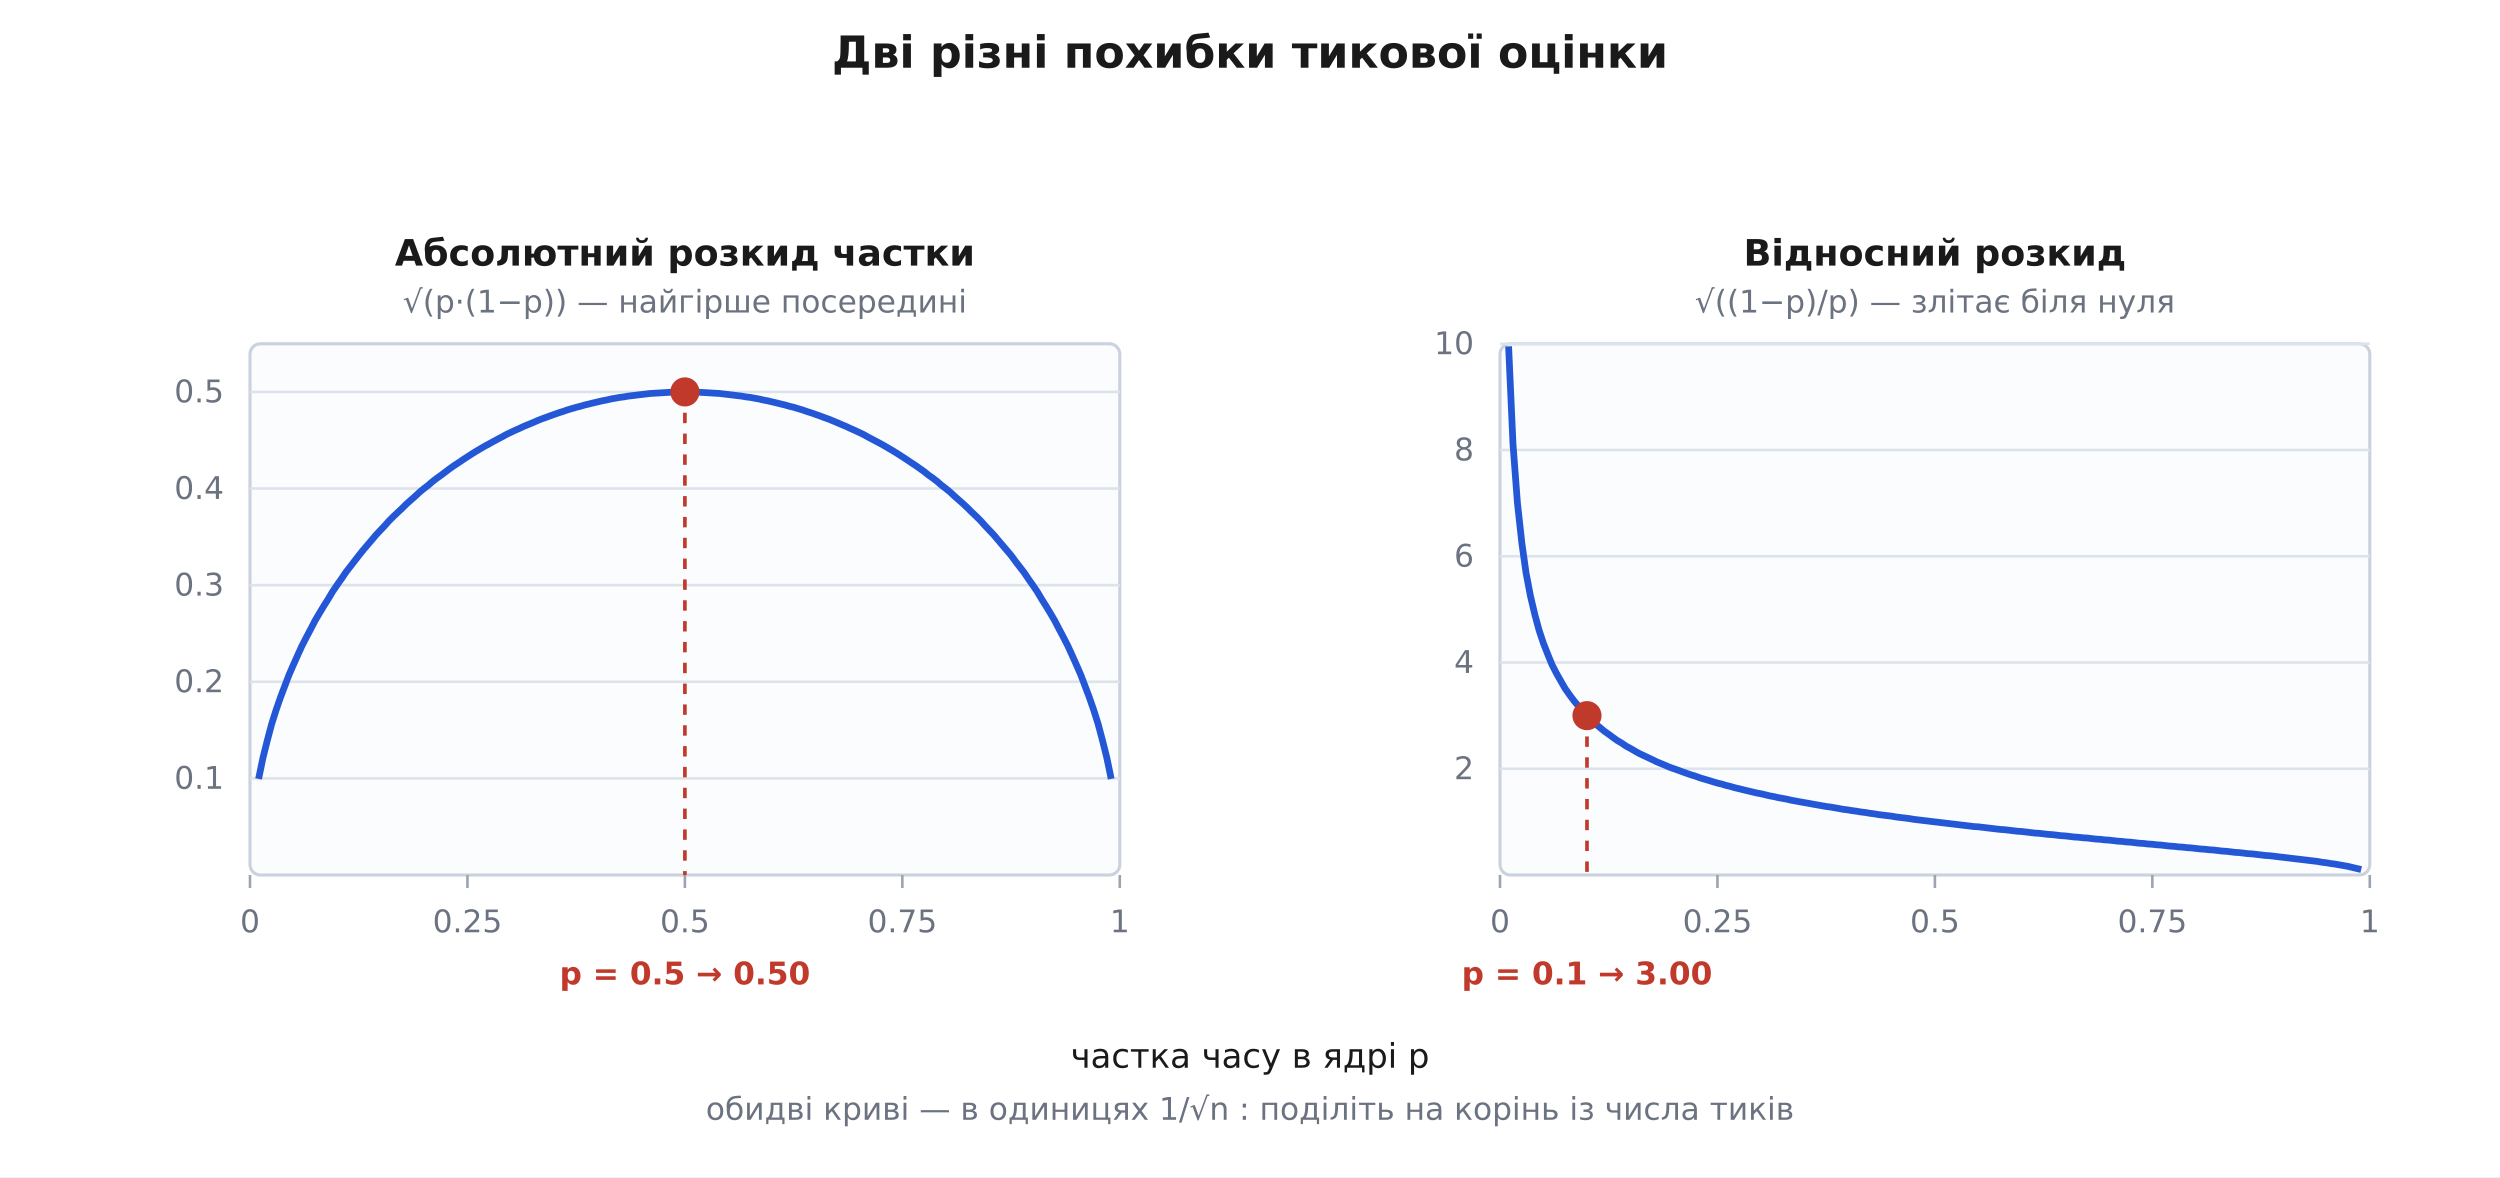
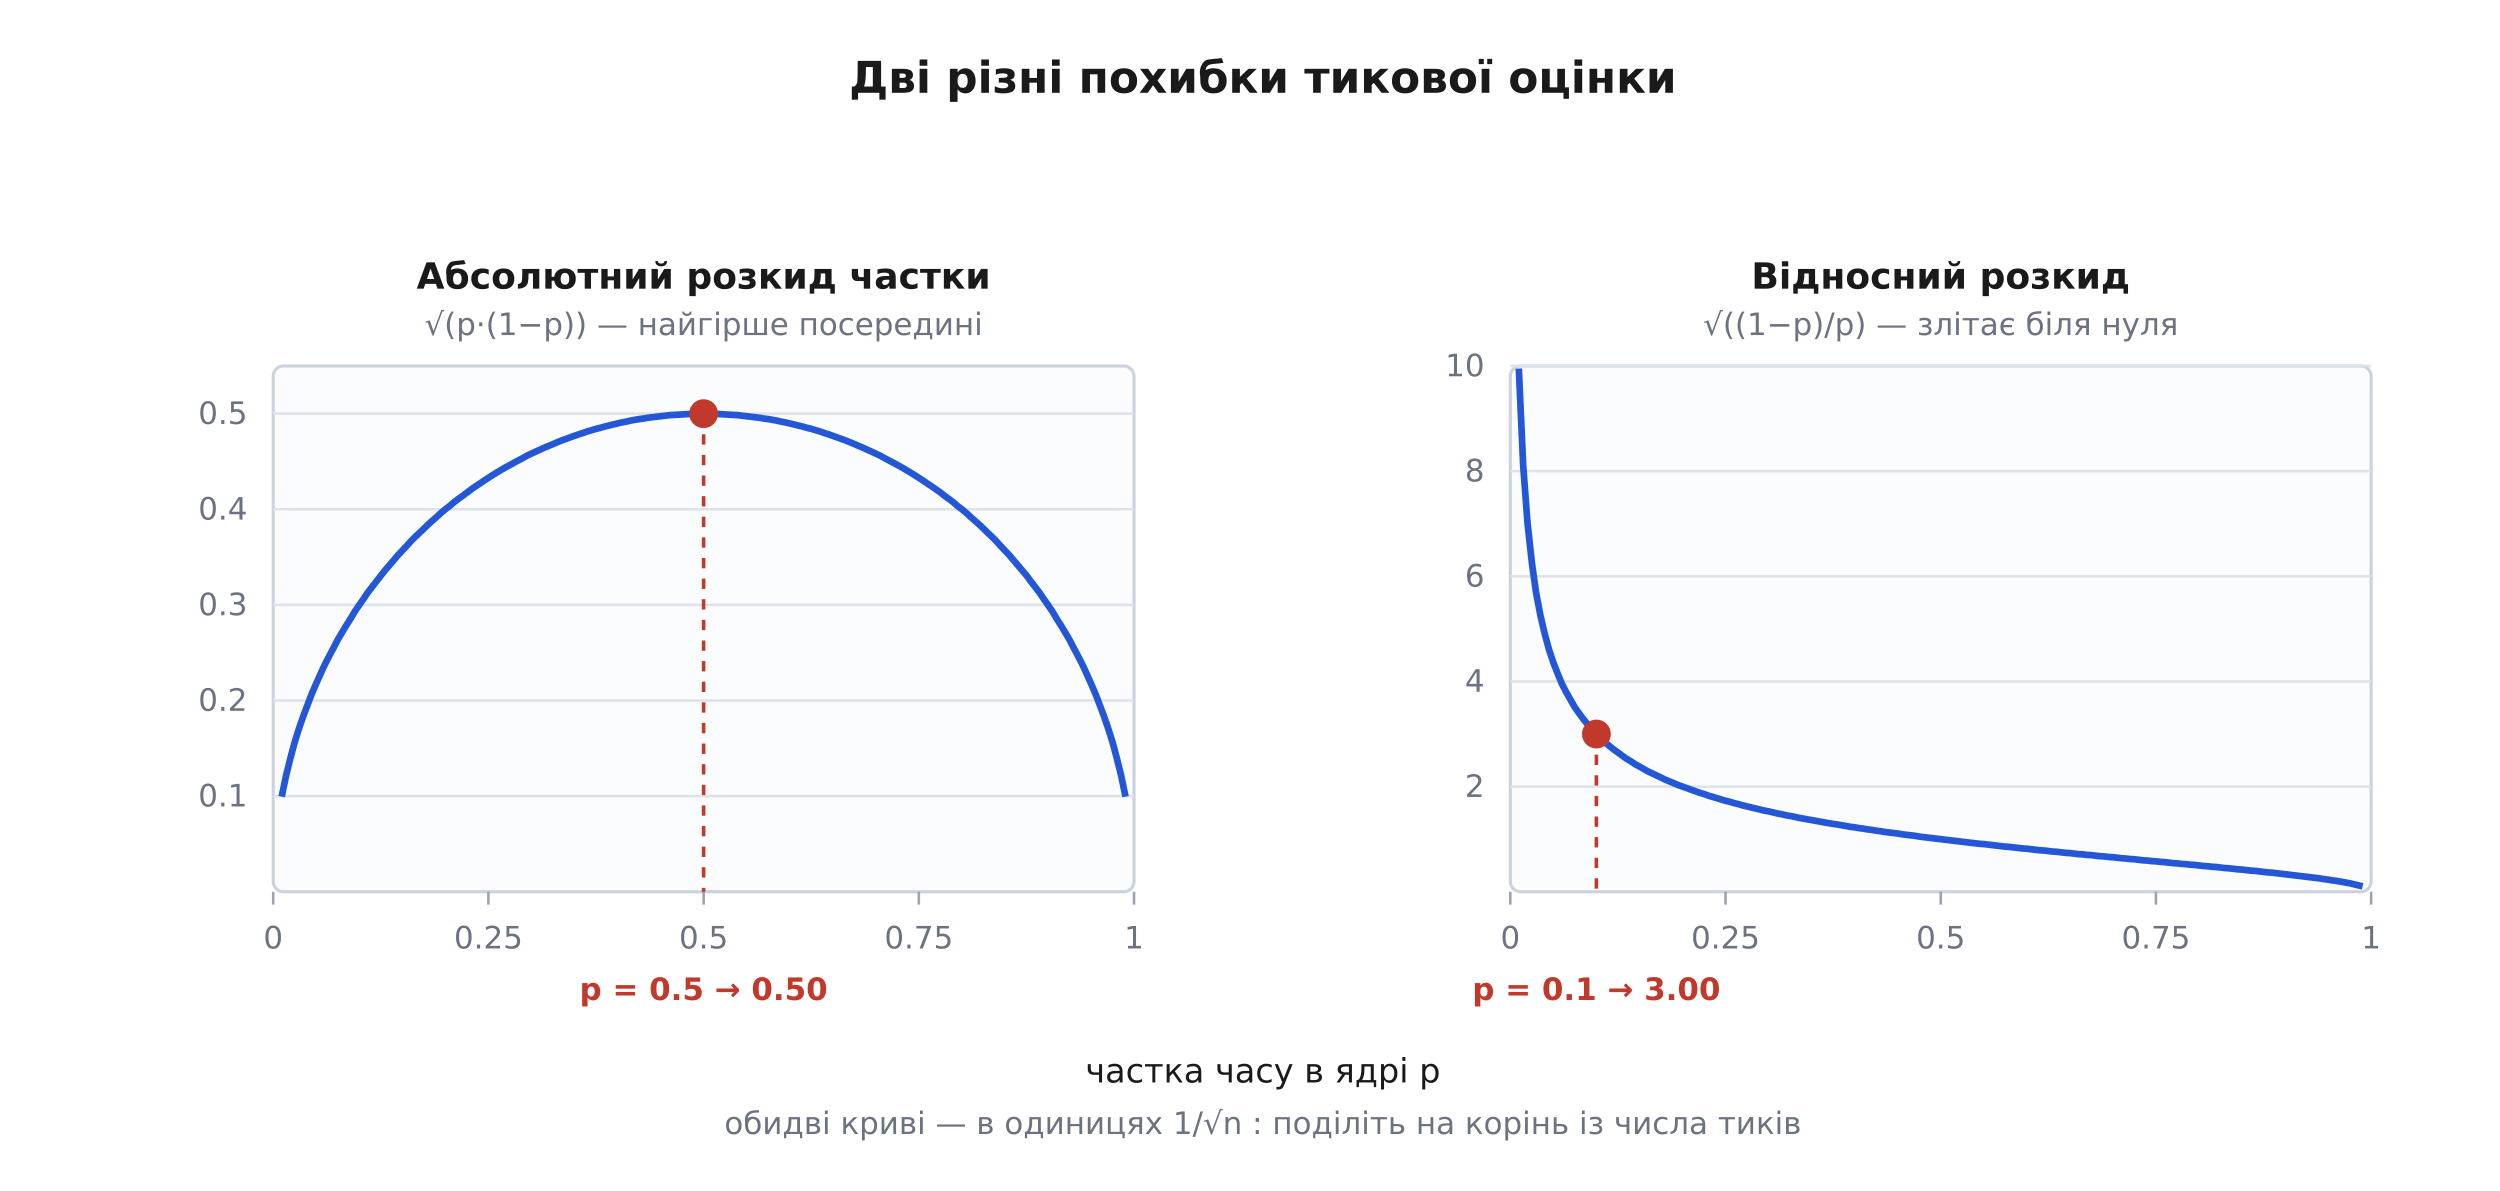
- <svg xmlns="http://www.w3.org/2000/svg" viewBox="0 0 960 452" font-family="'Segoe UI', 'DejaVu Sans', Arial, sans-serif">
-   <rect width="960" height="452" fill="#ffffff" />
+ <svg xmlns="http://www.w3.org/2000/svg" viewBox="-10 -10 970 462" font-family="'Segoe UI', 'DejaVu Sans', Arial, sans-serif">
+   <rect x="-10" y="-10" width="970" height="462" fill="#ffffff" />
  <defs>
    <marker id="arrow" viewBox="0 0 10 10" refX="9" refY="5" markerWidth="7" markerHeight="7" orient="auto-start-reverse">
      <path d="M0 0 L10 5 L0 10 z" fill="#333333" />
    </marker>
  </defs>
  <text x="480.0" y="26.0" font-family="'Segoe UI', 'DejaVu Sans', Arial, sans-serif" font-size="17" fill="#1a1a1a" text-anchor="middle" font-weight="700">Дві різні похибки тикової оцінки</text>
  <rect x="96.0" y="132.0" width="334.0" height="204.0" rx="4" fill="#fbfcfd" stroke="#c9d2dd" stroke-width="1.2" />
  <line x1="96.0" y1="298.9" x2="430.0" y2="298.9" stroke="#dde3ea" stroke-width="1.0" />
  <text x="86.0" y="302.9" font-family="'Segoe UI', 'DejaVu Sans', Arial, sans-serif" font-size="12" fill="#6b7280" text-anchor="end">0.1</text>
  <line x1="96.0" y1="261.8" x2="430.0" y2="261.8" stroke="#dde3ea" stroke-width="1.0" />
  <text x="86.0" y="265.8" font-family="'Segoe UI', 'DejaVu Sans', Arial, sans-serif" font-size="12" fill="#6b7280" text-anchor="end">0.2</text>
  <line x1="96.0" y1="224.7" x2="430.0" y2="224.7" stroke="#dde3ea" stroke-width="1.0" />
  <text x="86.0" y="228.7" font-family="'Segoe UI', 'DejaVu Sans', Arial, sans-serif" font-size="12" fill="#6b7280" text-anchor="end">0.3</text>
  <line x1="96.0" y1="187.6" x2="430.0" y2="187.6" stroke="#dde3ea" stroke-width="1.0" />
  <text x="86.0" y="191.6" font-family="'Segoe UI', 'DejaVu Sans', Arial, sans-serif" font-size="12" fill="#6b7280" text-anchor="end">0.4</text>
  <line x1="96.0" y1="150.5" x2="430.0" y2="150.5" stroke="#dde3ea" stroke-width="1.0" />
  <text x="86.0" y="154.5" font-family="'Segoe UI', 'DejaVu Sans', Arial, sans-serif" font-size="12" fill="#6b7280" text-anchor="end">0.5</text>
  <line x1="96.0" y1="336.0" x2="96.0" y2="341.0" stroke="#9aa5b1" stroke-width="1.0" />
  <text x="96.0" y="358.0" font-family="'Segoe UI', 'DejaVu Sans', Arial, sans-serif" font-size="12" fill="#6b7280" text-anchor="middle">0</text>
  <line x1="179.5" y1="336.0" x2="179.5" y2="341.0" stroke="#9aa5b1" stroke-width="1.0" />
  <text x="179.5" y="358.0" font-family="'Segoe UI', 'DejaVu Sans', Arial, sans-serif" font-size="12" fill="#6b7280" text-anchor="middle">0.25</text>
  <line x1="263.0" y1="336.0" x2="263.0" y2="341.0" stroke="#9aa5b1" stroke-width="1.0" />
  <text x="263.0" y="358.0" font-family="'Segoe UI', 'DejaVu Sans', Arial, sans-serif" font-size="12" fill="#6b7280" text-anchor="middle">0.5</text>
  <line x1="346.5" y1="336.0" x2="346.5" y2="341.0" stroke="#9aa5b1" stroke-width="1.0" />
  <text x="346.5" y="358.0" font-family="'Segoe UI', 'DejaVu Sans', Arial, sans-serif" font-size="12" fill="#6b7280" text-anchor="middle">0.75</text>
  <line x1="430.0" y1="336.0" x2="430.0" y2="341.0" stroke="#9aa5b1" stroke-width="1.0" />
  <text x="430.0" y="358.0" font-family="'Segoe UI', 'DejaVu Sans', Arial, sans-serif" font-size="12" fill="#6b7280" text-anchor="middle">1</text>
  <polyline points="99.3,299.1 101.0,290.9 102.7,284.1 104.3,278.1 106.0,272.7 107.7,267.8 109.4,263.3 111.0,259.1 112.7,255.2 114.4,251.4 116.0,247.9 117.7,244.6 119.4,241.4 121.0,238.3 122.7,235.4 124.4,232.6 126.1,229.9 127.7,227.2 129.4,224.7 131.1,222.3 132.7,219.9 134.4,217.7 136.1,215.5 137.8,213.3 139.4,211.3 141.1,209.3 142.8,207.3 144.4,205.4 146.1,203.6 147.8,201.8 149.4,200.0 151.1,198.3 152.8,196.7 154.5,195.1 156.1,193.5 157.8,192.0 159.5,190.5 161.1,189.0 162.8,187.6 164.5,186.3 166.1,184.9 167.8,183.6 169.5,182.4 171.2,181.1 172.8,179.9 174.5,178.7 176.2,177.6 177.8,176.5 179.5,175.4 181.2,174.3 182.8,173.3 184.5,172.3 186.2,171.3 187.9,170.4 189.5,169.5 191.2,168.6 192.9,167.7 194.5,166.8 196.2,166.0 197.9,165.2 199.5,164.5 201.2,163.7 202.9,163.0 204.6,162.3 206.2,161.6 207.9,160.9 209.6,160.3 211.2,159.7 212.9,159.1 214.6,158.5 216.2,158.0 217.9,157.4 219.6,156.9 221.3,156.4 222.9,156.0 224.6,155.5 226.3,155.1 227.9,154.7 229.6,154.3 231.3,153.9 232.9,153.6 234.6,153.2 236.3,152.9 238.0,152.6 239.6,152.4 241.3,152.1 243.0,151.9 244.6,151.7 246.3,151.5 248.0,151.3 249.6,151.1 251.3,151.0 253.0,150.9 254.7,150.8 256.3,150.7 258.0,150.6 259.7,150.6 261.3,150.6 263.0,150.5 264.7,150.6 266.3,150.6 268.0,150.6 269.7,150.7 271.4,150.8 273.0,150.9 274.7,151.0 276.4,151.1 278.0,151.3 279.7,151.5 281.4,151.7 283.0,151.9 284.7,152.1 286.4,152.4 288.1,152.6 289.7,152.9 291.4,153.2 293.1,153.6 294.7,153.9 296.4,154.3 298.1,154.7 299.7,155.1 301.4,155.5 303.1,156.0 304.8,156.4 306.4,156.9 308.1,157.4 309.8,158.0 311.4,158.5 313.1,159.1 314.8,159.7 316.4,160.3 318.1,160.9 319.8,161.6 321.5,162.3 323.1,163.0 324.8,163.7 326.5,164.5 328.1,165.2 329.8,166.0 331.5,166.8 333.1,167.7 334.8,168.6 336.5,169.5 338.2,170.4 339.8,171.3 341.5,172.3 343.2,173.3 344.8,174.3 346.5,175.4 348.2,176.5 349.8,177.6 351.5,178.7 353.2,179.9 354.9,181.1 356.5,182.4 358.2,183.6 359.9,184.9 361.5,186.3 363.2,187.6 364.9,189.0 366.5,190.5 368.2,192.0 369.9,193.5 371.6,195.1 373.2,196.7 374.9,198.3 376.6,200.0 378.2,201.8 379.9,203.6 381.6,205.4 383.2,207.3 384.9,209.3 386.6,211.3 388.3,213.3 389.9,215.5 391.6,217.7 393.3,219.9 394.9,222.3 396.6,224.7 398.3,227.2 399.9,229.9 401.6,232.6 403.3,235.4 405.0,238.3 406.6,241.4 408.3,244.6 410.0,247.9 411.6,251.4 413.3,255.2 415.0,259.1 416.6,263.3 418.3,267.8 420.0,272.7 421.7,278.1 423.3,284.1 425.0,290.9 426.7,299.1" fill="none" stroke="#2457d6" stroke-width="2.6" stroke-linejoin="round" />
  <line x1="263.0" y1="150.5" x2="263.0" y2="336.0" stroke="#c0392b" stroke-width="1.4" stroke-dasharray="4 4" />
  <circle cx="263.0" cy="150.5" r="5.0" fill="#c0392b" stroke="#c0392b" stroke-width="1.2" />
  <text x="263.0" y="378.0" font-family="'Segoe UI', 'DejaVu Sans', Arial, sans-serif" font-size="12" fill="#c0392b" text-anchor="middle" font-weight="700">p = 0.5 → 0.50</text>
  <text x="263.0" y="102.0" font-family="'Segoe UI', 'DejaVu Sans', Arial, sans-serif" font-size="14" fill="#1a1a1a" text-anchor="middle" font-weight="700">Абсолютний розкид частки</text>
  <text x="263.0" y="120.0" font-family="'Segoe UI', 'DejaVu Sans', Arial, sans-serif" font-size="12" fill="#6b7280" text-anchor="middle">√(p·(1−p)) — найгірше посередині</text>
  <rect x="576.0" y="132.0" width="334.0" height="204.0" rx="4" fill="#fbfcfd" stroke="#c9d2dd" stroke-width="1.2" />
  <line x1="576.0" y1="295.2" x2="910.0" y2="295.2" stroke="#dde3ea" stroke-width="1.0" />
  <text x="566.0" y="299.2" font-family="'Segoe UI', 'DejaVu Sans', Arial, sans-serif" font-size="12" fill="#6b7280" text-anchor="end">2</text>
  <line x1="576.0" y1="254.4" x2="910.0" y2="254.4" stroke="#dde3ea" stroke-width="1.0" />
  <text x="566.0" y="258.4" font-family="'Segoe UI', 'DejaVu Sans', Arial, sans-serif" font-size="12" fill="#6b7280" text-anchor="end">4</text>
  <line x1="576.0" y1="213.6" x2="910.0" y2="213.6" stroke="#dde3ea" stroke-width="1.0" />
  <text x="566.0" y="217.6" font-family="'Segoe UI', 'DejaVu Sans', Arial, sans-serif" font-size="12" fill="#6b7280" text-anchor="end">6</text>
  <line x1="576.0" y1="172.8" x2="910.0" y2="172.8" stroke="#dde3ea" stroke-width="1.0" />
  <text x="566.0" y="176.8" font-family="'Segoe UI', 'DejaVu Sans', Arial, sans-serif" font-size="12" fill="#6b7280" text-anchor="end">8</text>
  <line x1="576.0" y1="132.0" x2="910.0" y2="132.0" stroke="#dde3ea" stroke-width="1.0" />
  <text x="566.0" y="136.0" font-family="'Segoe UI', 'DejaVu Sans', Arial, sans-serif" font-size="12" fill="#6b7280" text-anchor="end">10</text>
  <line x1="576.0" y1="336.0" x2="576.0" y2="341.0" stroke="#9aa5b1" stroke-width="1.0" />
  <text x="576.0" y="358.0" font-family="'Segoe UI', 'DejaVu Sans', Arial, sans-serif" font-size="12" fill="#6b7280" text-anchor="middle">0</text>
  <line x1="659.5" y1="336.0" x2="659.5" y2="341.0" stroke="#9aa5b1" stroke-width="1.0" />
  <text x="659.5" y="358.0" font-family="'Segoe UI', 'DejaVu Sans', Arial, sans-serif" font-size="12" fill="#6b7280" text-anchor="middle">0.25</text>
  <line x1="743.0" y1="336.0" x2="743.0" y2="341.0" stroke="#9aa5b1" stroke-width="1.0" />
  <text x="743.0" y="358.0" font-family="'Segoe UI', 'DejaVu Sans', Arial, sans-serif" font-size="12" fill="#6b7280" text-anchor="middle">0.5</text>
  <line x1="826.5" y1="336.0" x2="826.5" y2="341.0" stroke="#9aa5b1" stroke-width="1.0" />
  <text x="826.5" y="358.0" font-family="'Segoe UI', 'DejaVu Sans', Arial, sans-serif" font-size="12" fill="#6b7280" text-anchor="middle">0.75</text>
  <line x1="910.0" y1="336.0" x2="910.0" y2="341.0" stroke="#9aa5b1" stroke-width="1.0" />
  <text x="910.0" y="358.0" font-family="'Segoe UI', 'DejaVu Sans', Arial, sans-serif" font-size="12" fill="#6b7280" text-anchor="middle">1</text>
  <polyline points="579.3,133.0 581.0,170.7 582.7,193.2 584.4,208.6 586.0,220.0 587.7,228.9 589.4,236.1 591.0,242.0 592.7,247.1 594.4,251.4 596.0,255.3 597.7,258.6 599.4,261.6 601.0,264.4 602.7,266.8 604.4,269.1 606.1,271.1 607.7,273.0 609.4,274.8 611.1,276.4 612.7,278.0 614.4,279.4 616.1,280.8 617.8,282.0 619.4,283.2 621.1,284.4 622.8,285.4 624.4,286.5 626.1,287.4 627.8,288.4 629.4,289.3 631.1,290.1 632.8,290.9 634.5,291.7 636.1,292.5 637.8,293.2 639.5,293.9 641.1,294.6 642.8,295.2 644.5,295.8 646.1,296.4 647.8,297.0 649.5,297.6 651.2,298.1 652.8,298.7 654.5,299.2 656.2,299.7 657.8,300.2 659.5,300.7 661.2,301.1 662.8,301.6 664.5,302.0 666.2,302.5 667.9,302.9 669.5,303.3 671.2,303.7 672.9,304.1 674.5,304.5 676.2,304.8 677.9,305.2 679.5,305.6 681.2,305.9 682.9,306.3 684.6,306.6 686.2,306.9 687.9,307.3 689.6,307.6 691.2,307.9 692.9,308.2 694.6,308.5 696.2,308.8 697.9,309.1 699.6,309.4 701.3,309.7 702.9,309.9 704.6,310.2 706.3,310.5 707.9,310.8 709.6,311.0 711.3,311.3 712.9,311.5 714.6,311.8 716.3,312.0 718.0,312.3 719.6,312.5 721.3,312.8 723.0,313.0 724.6,313.2 726.3,313.4 728.0,313.7 729.6,313.9 731.3,314.1 733.0,314.3 734.7,314.6 736.3,314.8 738.0,315.0 739.7,315.2 741.3,315.4 743.0,315.6 744.7,315.8 746.3,316.0 748.0,316.2 749.7,316.4 751.4,316.6 753.0,316.8 754.7,317.0 756.4,317.2 758.0,317.4 759.7,317.5 761.4,317.7 763.0,317.9 764.7,318.1 766.4,318.3 768.1,318.5 769.7,318.6 771.4,318.8 773.1,319.0 774.7,319.2 776.4,319.3 778.1,319.5 779.7,319.7 781.4,319.9 783.1,320.0 784.8,320.2 786.4,320.4 788.1,320.5 789.8,320.7 791.4,320.9 793.1,321.0 794.8,321.2 796.4,321.4 798.1,321.5 799.8,321.7 801.5,321.8 803.1,322.0 804.8,322.2 806.5,322.3 808.1,322.5 809.8,322.6 811.5,322.8 813.1,323.0 814.8,323.1 816.5,323.3 818.2,323.4 819.8,323.6 821.5,323.8 823.2,323.9 824.8,324.1 826.5,324.2 828.2,324.4 829.8,324.5 831.5,324.7 833.2,324.9 834.9,325.0 836.5,325.2 838.2,325.3 839.9,325.5 841.5,325.6 843.2,325.8 844.9,326.0 846.5,326.1 848.2,326.3 849.9,326.4 851.6,326.6 853.2,326.8 854.9,326.9 856.6,327.1 858.2,327.3 859.9,327.4 861.6,327.6 863.2,327.8 864.9,327.9 866.6,328.1 868.3,328.3 869.9,328.5 871.6,328.6 873.3,328.8 874.9,329.0 876.6,329.2 878.3,329.4 879.9,329.6 881.6,329.8 883.3,330.0 885.0,330.2 886.6,330.4 888.3,330.6 890.0,330.8 891.6,331.1 893.3,331.3 895.0,331.6 896.6,331.8 898.3,332.1 900.0,332.4 901.7,332.7 903.3,333.1 905.0,333.5 906.7,333.9" fill="none" stroke="#2457d6" stroke-width="2.6" stroke-linejoin="round" />
  <line x1="609.4" y1="274.8" x2="609.4" y2="336.0" stroke="#c0392b" stroke-width="1.4" stroke-dasharray="4 4" />
  <circle cx="609.4" cy="274.8" r="5.0" fill="#c0392b" stroke="#c0392b" stroke-width="1.2" />
  <text x="609.4" y="378.0" font-family="'Segoe UI', 'DejaVu Sans', Arial, sans-serif" font-size="12" fill="#c0392b" text-anchor="middle" font-weight="700">p = 0.1 → 3.00</text>
  <text x="743.0" y="102.0" font-family="'Segoe UI', 'DejaVu Sans', Arial, sans-serif" font-size="14" fill="#1a1a1a" text-anchor="middle" font-weight="700">Відносний розкид</text>
  <text x="743.0" y="120.0" font-family="'Segoe UI', 'DejaVu Sans', Arial, sans-serif" font-size="12" fill="#6b7280" text-anchor="middle">√((1−p)/p) — злітає біля нуля</text>
  <text x="480.0" y="410.0" font-family="'Segoe UI', 'DejaVu Sans', Arial, sans-serif" font-size="13" fill="#1a1a1a" text-anchor="middle">частка часу в ядрі  p</text>
  <text x="480.0" y="430.0" font-family="'Segoe UI', 'DejaVu Sans', Arial, sans-serif" font-size="12" fill="#6b7280" text-anchor="middle">обидві криві — в одиницях 1/√n : поділіть на корінь із числа тиків</text>
</svg>
